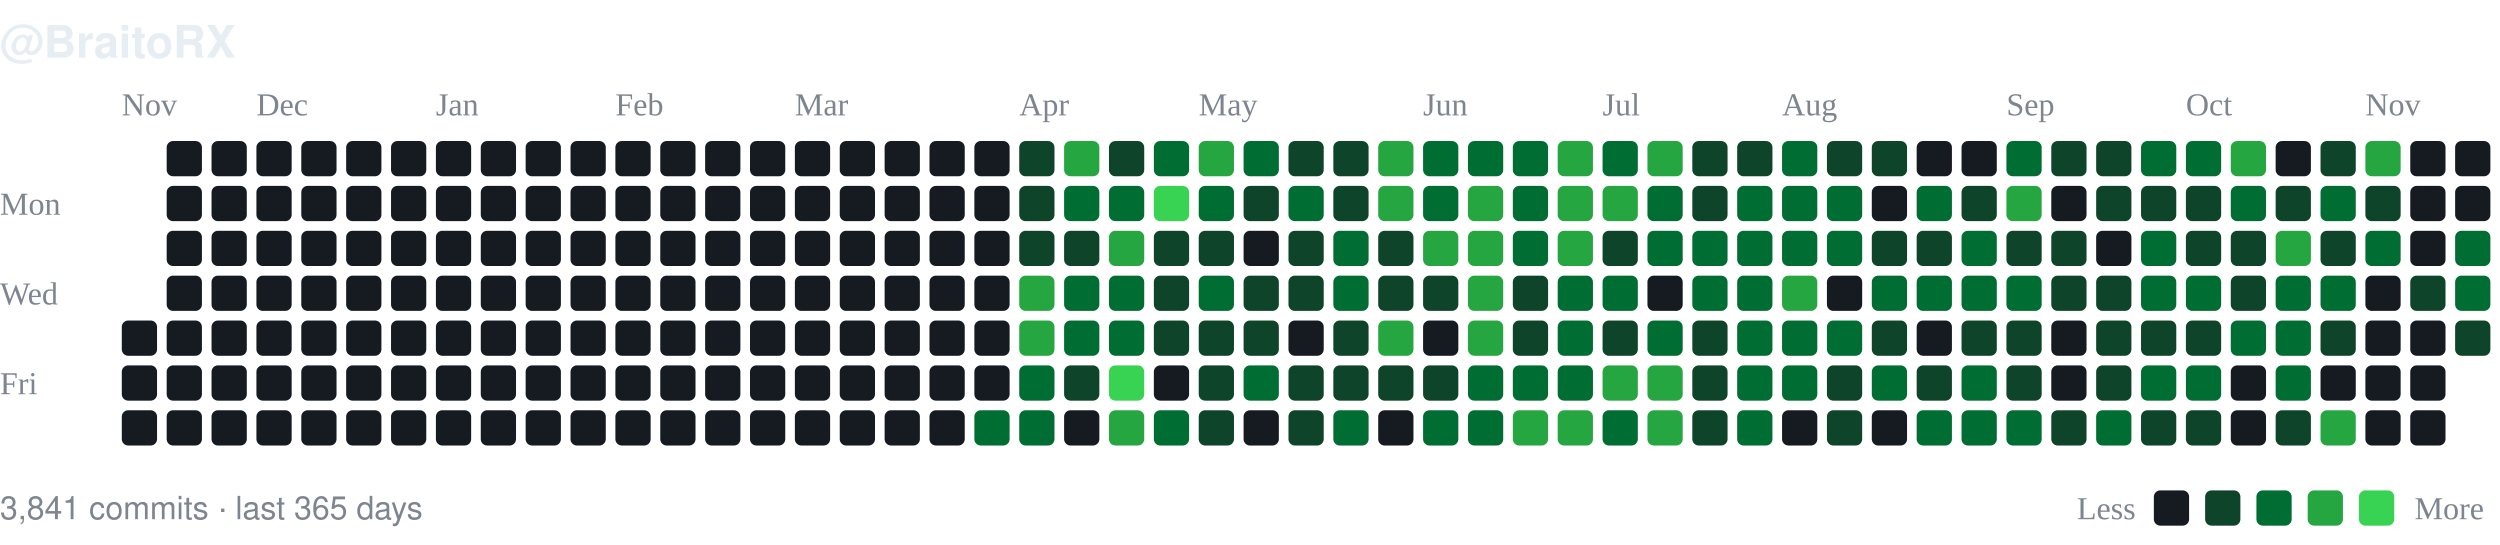
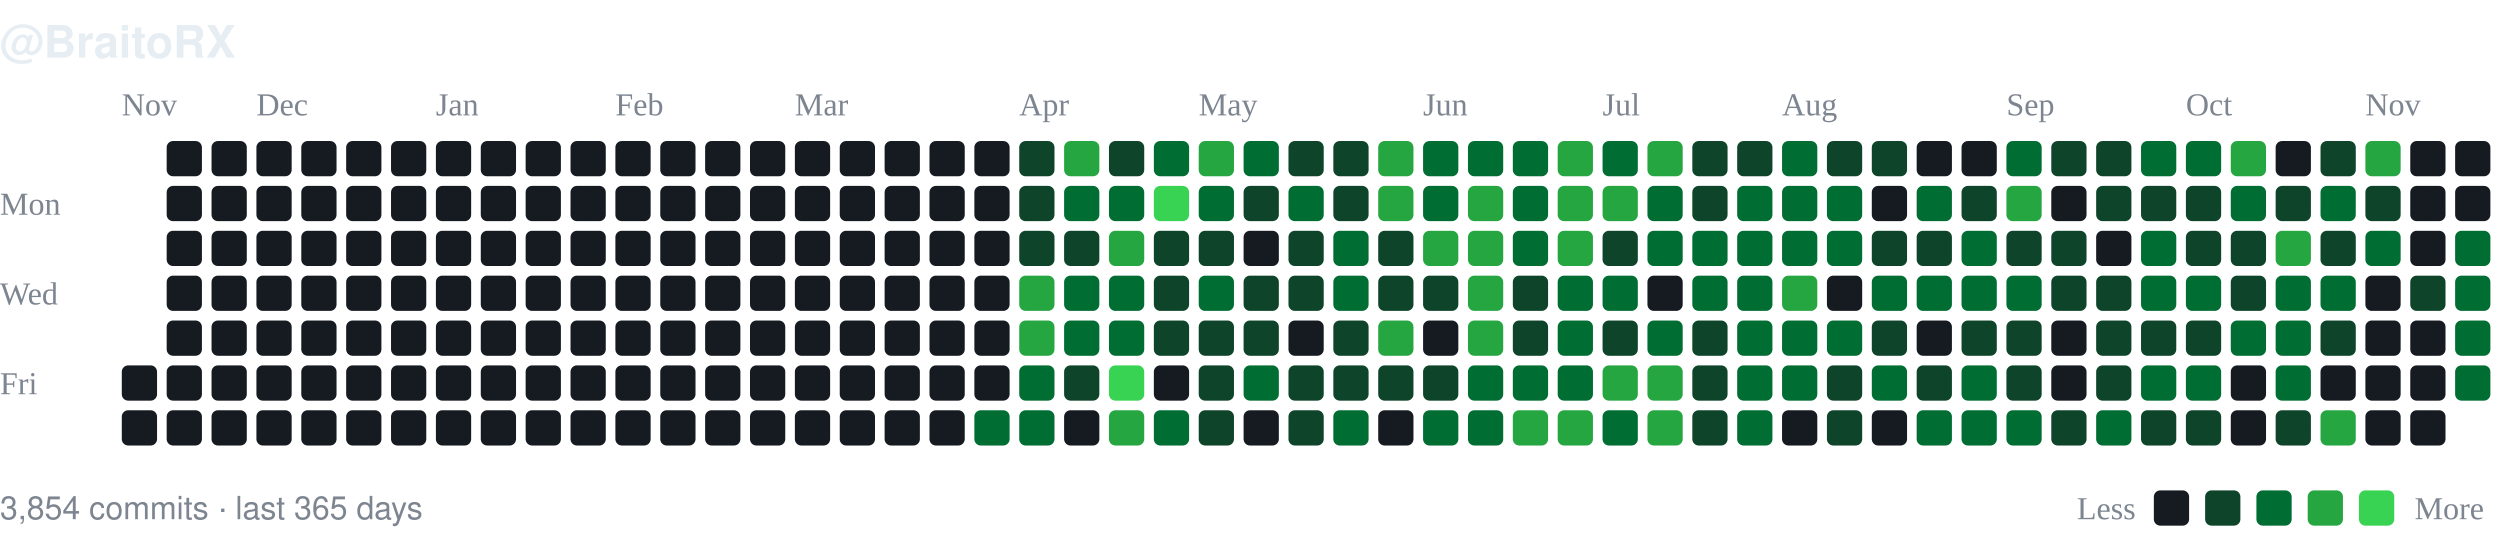
<svg xmlns="http://www.w3.org/2000/svg" width="780" height="170" viewBox="0 0 780 170" role="img">
  <text x="0" y="18" font-size="14" font-weight="600" fill="#e6edf3" font-family="ui-sans-serif,-apple-system,Segoe UI,Helvetica,Arial,sans-serif">@BraitoRX</text>
  <text x="0" y="67" font-size="10" fill="#7d8590">Mon</text>
  <text x="0" y="95" font-size="10" fill="#7d8590">Wed</text>
  <text x="0" y="123" font-size="10" fill="#7d8590">Fri</text>
  <text x="38" y="36" font-size="10" fill="#7d8590">Nov</text>
-   <rect x="38" y="100" width="11" height="11" rx="2" fill="#161b22" />
  <rect x="38" y="114" width="11" height="11" rx="2" fill="#161b22" />
  <rect x="38" y="128" width="11" height="11" rx="2" fill="#161b22" />
  <rect x="52" y="44" width="11" height="11" rx="2" fill="#161b22" />
  <rect x="52" y="58" width="11" height="11" rx="2" fill="#161b22" />
  <rect x="52" y="72" width="11" height="11" rx="2" fill="#161b22" />
  <rect x="52" y="86" width="11" height="11" rx="2" fill="#161b22" />
  <rect x="52" y="100" width="11" height="11" rx="2" fill="#161b22" />
  <rect x="52" y="114" width="11" height="11" rx="2" fill="#161b22" />
  <rect x="52" y="128" width="11" height="11" rx="2" fill="#161b22" />
  <rect x="66" y="44" width="11" height="11" rx="2" fill="#161b22" />
  <rect x="66" y="58" width="11" height="11" rx="2" fill="#161b22" />
  <rect x="66" y="72" width="11" height="11" rx="2" fill="#161b22" />
  <rect x="66" y="86" width="11" height="11" rx="2" fill="#161b22" />
  <rect x="66" y="100" width="11" height="11" rx="2" fill="#161b22" />
  <rect x="66" y="114" width="11" height="11" rx="2" fill="#161b22" />
  <rect x="66" y="128" width="11" height="11" rx="2" fill="#161b22" />
  <text x="80" y="36" font-size="10" fill="#7d8590">Dec</text>
  <rect x="80" y="44" width="11" height="11" rx="2" fill="#161b22" />
  <rect x="80" y="58" width="11" height="11" rx="2" fill="#161b22" />
  <rect x="80" y="72" width="11" height="11" rx="2" fill="#161b22" />
  <rect x="80" y="86" width="11" height="11" rx="2" fill="#161b22" />
  <rect x="80" y="100" width="11" height="11" rx="2" fill="#161b22" />
  <rect x="80" y="114" width="11" height="11" rx="2" fill="#161b22" />
  <rect x="80" y="128" width="11" height="11" rx="2" fill="#161b22" />
  <rect x="94" y="44" width="11" height="11" rx="2" fill="#161b22" />
  <rect x="94" y="58" width="11" height="11" rx="2" fill="#161b22" />
  <rect x="94" y="72" width="11" height="11" rx="2" fill="#161b22" />
  <rect x="94" y="86" width="11" height="11" rx="2" fill="#161b22" />
  <rect x="94" y="100" width="11" height="11" rx="2" fill="#161b22" />
  <rect x="94" y="114" width="11" height="11" rx="2" fill="#161b22" />
  <rect x="94" y="128" width="11" height="11" rx="2" fill="#161b22" />
  <rect x="108" y="44" width="11" height="11" rx="2" fill="#161b22" />
  <rect x="108" y="58" width="11" height="11" rx="2" fill="#161b22" />
  <rect x="108" y="72" width="11" height="11" rx="2" fill="#161b22" />
  <rect x="108" y="86" width="11" height="11" rx="2" fill="#161b22" />
  <rect x="108" y="100" width="11" height="11" rx="2" fill="#161b22" />
  <rect x="108" y="114" width="11" height="11" rx="2" fill="#161b22" />
  <rect x="108" y="128" width="11" height="11" rx="2" fill="#161b22" />
  <rect x="122" y="44" width="11" height="11" rx="2" fill="#161b22" />
  <rect x="122" y="58" width="11" height="11" rx="2" fill="#161b22" />
  <rect x="122" y="72" width="11" height="11" rx="2" fill="#161b22" />
  <rect x="122" y="86" width="11" height="11" rx="2" fill="#161b22" />
  <rect x="122" y="100" width="11" height="11" rx="2" fill="#161b22" />
  <rect x="122" y="114" width="11" height="11" rx="2" fill="#161b22" />
  <rect x="122" y="128" width="11" height="11" rx="2" fill="#161b22" />
  <text x="136" y="36" font-size="10" fill="#7d8590">Jan</text>
  <rect x="136" y="44" width="11" height="11" rx="2" fill="#161b22" />
  <rect x="136" y="58" width="11" height="11" rx="2" fill="#161b22" />
  <rect x="136" y="72" width="11" height="11" rx="2" fill="#161b22" />
  <rect x="136" y="86" width="11" height="11" rx="2" fill="#161b22" />
  <rect x="136" y="100" width="11" height="11" rx="2" fill="#161b22" />
  <rect x="136" y="114" width="11" height="11" rx="2" fill="#161b22" />
  <rect x="136" y="128" width="11" height="11" rx="2" fill="#161b22" />
  <rect x="150" y="44" width="11" height="11" rx="2" fill="#161b22" />
  <rect x="150" y="58" width="11" height="11" rx="2" fill="#161b22" />
  <rect x="150" y="72" width="11" height="11" rx="2" fill="#161b22" />
  <rect x="150" y="86" width="11" height="11" rx="2" fill="#161b22" />
  <rect x="150" y="100" width="11" height="11" rx="2" fill="#161b22" />
  <rect x="150" y="114" width="11" height="11" rx="2" fill="#161b22" />
  <rect x="150" y="128" width="11" height="11" rx="2" fill="#161b22" />
  <rect x="164" y="44" width="11" height="11" rx="2" fill="#161b22" />
  <rect x="164" y="58" width="11" height="11" rx="2" fill="#161b22" />
  <rect x="164" y="72" width="11" height="11" rx="2" fill="#161b22" />
  <rect x="164" y="86" width="11" height="11" rx="2" fill="#161b22" />
  <rect x="164" y="100" width="11" height="11" rx="2" fill="#161b22" />
  <rect x="164" y="114" width="11" height="11" rx="2" fill="#161b22" />
  <rect x="164" y="128" width="11" height="11" rx="2" fill="#161b22" />
  <rect x="178" y="44" width="11" height="11" rx="2" fill="#161b22" />
  <rect x="178" y="58" width="11" height="11" rx="2" fill="#161b22" />
  <rect x="178" y="72" width="11" height="11" rx="2" fill="#161b22" />
  <rect x="178" y="86" width="11" height="11" rx="2" fill="#161b22" />
  <rect x="178" y="100" width="11" height="11" rx="2" fill="#161b22" />
  <rect x="178" y="114" width="11" height="11" rx="2" fill="#161b22" />
  <rect x="178" y="128" width="11" height="11" rx="2" fill="#161b22" />
  <text x="192" y="36" font-size="10" fill="#7d8590">Feb</text>
  <rect x="192" y="44" width="11" height="11" rx="2" fill="#161b22" />
  <rect x="192" y="58" width="11" height="11" rx="2" fill="#161b22" />
  <rect x="192" y="72" width="11" height="11" rx="2" fill="#161b22" />
  <rect x="192" y="86" width="11" height="11" rx="2" fill="#161b22" />
  <rect x="192" y="100" width="11" height="11" rx="2" fill="#161b22" />
  <rect x="192" y="114" width="11" height="11" rx="2" fill="#161b22" />
  <rect x="192" y="128" width="11" height="11" rx="2" fill="#161b22" />
  <rect x="206" y="44" width="11" height="11" rx="2" fill="#161b22" />
  <rect x="206" y="58" width="11" height="11" rx="2" fill="#161b22" />
  <rect x="206" y="72" width="11" height="11" rx="2" fill="#161b22" />
  <rect x="206" y="86" width="11" height="11" rx="2" fill="#161b22" />
  <rect x="206" y="100" width="11" height="11" rx="2" fill="#161b22" />
  <rect x="206" y="114" width="11" height="11" rx="2" fill="#161b22" />
  <rect x="206" y="128" width="11" height="11" rx="2" fill="#161b22" />
  <rect x="220" y="44" width="11" height="11" rx="2" fill="#161b22" />
  <rect x="220" y="58" width="11" height="11" rx="2" fill="#161b22" />
  <rect x="220" y="72" width="11" height="11" rx="2" fill="#161b22" />
  <rect x="220" y="86" width="11" height="11" rx="2" fill="#161b22" />
  <rect x="220" y="100" width="11" height="11" rx="2" fill="#161b22" />
  <rect x="220" y="114" width="11" height="11" rx="2" fill="#161b22" />
  <rect x="220" y="128" width="11" height="11" rx="2" fill="#161b22" />
  <rect x="234" y="44" width="11" height="11" rx="2" fill="#161b22" />
  <rect x="234" y="58" width="11" height="11" rx="2" fill="#161b22" />
  <rect x="234" y="72" width="11" height="11" rx="2" fill="#161b22" />
  <rect x="234" y="86" width="11" height="11" rx="2" fill="#161b22" />
  <rect x="234" y="100" width="11" height="11" rx="2" fill="#161b22" />
  <rect x="234" y="114" width="11" height="11" rx="2" fill="#161b22" />
  <rect x="234" y="128" width="11" height="11" rx="2" fill="#161b22" />
  <text x="248" y="36" font-size="10" fill="#7d8590">Mar</text>
  <rect x="248" y="44" width="11" height="11" rx="2" fill="#161b22" />
  <rect x="248" y="58" width="11" height="11" rx="2" fill="#161b22" />
  <rect x="248" y="72" width="11" height="11" rx="2" fill="#161b22" />
  <rect x="248" y="86" width="11" height="11" rx="2" fill="#161b22" />
  <rect x="248" y="100" width="11" height="11" rx="2" fill="#161b22" />
  <rect x="248" y="114" width="11" height="11" rx="2" fill="#161b22" />
  <rect x="248" y="128" width="11" height="11" rx="2" fill="#161b22" />
  <rect x="262" y="44" width="11" height="11" rx="2" fill="#161b22" />
  <rect x="262" y="58" width="11" height="11" rx="2" fill="#161b22" />
  <rect x="262" y="72" width="11" height="11" rx="2" fill="#161b22" />
  <rect x="262" y="86" width="11" height="11" rx="2" fill="#161b22" />
  <rect x="262" y="100" width="11" height="11" rx="2" fill="#161b22" />
  <rect x="262" y="114" width="11" height="11" rx="2" fill="#161b22" />
  <rect x="262" y="128" width="11" height="11" rx="2" fill="#161b22" />
  <rect x="276" y="44" width="11" height="11" rx="2" fill="#161b22" />
  <rect x="276" y="58" width="11" height="11" rx="2" fill="#161b22" />
  <rect x="276" y="72" width="11" height="11" rx="2" fill="#161b22" />
  <rect x="276" y="86" width="11" height="11" rx="2" fill="#161b22" />
  <rect x="276" y="100" width="11" height="11" rx="2" fill="#161b22" />
  <rect x="276" y="114" width="11" height="11" rx="2" fill="#161b22" />
  <rect x="276" y="128" width="11" height="11" rx="2" fill="#161b22" />
  <rect x="290" y="44" width="11" height="11" rx="2" fill="#161b22" />
  <rect x="290" y="58" width="11" height="11" rx="2" fill="#161b22" />
  <rect x="290" y="72" width="11" height="11" rx="2" fill="#161b22" />
  <rect x="290" y="86" width="11" height="11" rx="2" fill="#161b22" />
  <rect x="290" y="100" width="11" height="11" rx="2" fill="#161b22" />
  <rect x="290" y="114" width="11" height="11" rx="2" fill="#161b22" />
  <rect x="290" y="128" width="11" height="11" rx="2" fill="#161b22" />
  <rect x="304" y="44" width="11" height="11" rx="2" fill="#161b22" />
  <rect x="304" y="58" width="11" height="11" rx="2" fill="#161b22" />
  <rect x="304" y="72" width="11" height="11" rx="2" fill="#161b22" />
  <rect x="304" y="86" width="11" height="11" rx="2" fill="#161b22" />
  <rect x="304" y="100" width="11" height="11" rx="2" fill="#161b22" />
  <rect x="304" y="114" width="11" height="11" rx="2" fill="#161b22" />
  <rect x="304" y="128" width="11" height="11" rx="2" fill="#006d32" />
  <text x="318" y="36" font-size="10" fill="#7d8590">Apr</text>
  <rect x="318" y="44" width="11" height="11" rx="2" fill="#0e4429" />
  <rect x="318" y="58" width="11" height="11" rx="2" fill="#0e4429" />
  <rect x="318" y="72" width="11" height="11" rx="2" fill="#0e4429" />
  <rect x="318" y="86" width="11" height="11" rx="2" fill="#26a641" />
  <rect x="318" y="100" width="11" height="11" rx="2" fill="#26a641" />
  <rect x="318" y="114" width="11" height="11" rx="2" fill="#006d32" />
  <rect x="318" y="128" width="11" height="11" rx="2" fill="#006d32" />
  <rect x="332" y="44" width="11" height="11" rx="2" fill="#26a641" />
  <rect x="332" y="58" width="11" height="11" rx="2" fill="#006d32" />
  <rect x="332" y="72" width="11" height="11" rx="2" fill="#0e4429" />
  <rect x="332" y="86" width="11" height="11" rx="2" fill="#006d32" />
  <rect x="332" y="100" width="11" height="11" rx="2" fill="#006d32" />
  <rect x="332" y="114" width="11" height="11" rx="2" fill="#0e4429" />
  <rect x="332" y="128" width="11" height="11" rx="2" fill="#161b22" />
  <rect x="346" y="44" width="11" height="11" rx="2" fill="#0e4429" />
  <rect x="346" y="58" width="11" height="11" rx="2" fill="#006d32" />
  <rect x="346" y="72" width="11" height="11" rx="2" fill="#26a641" />
  <rect x="346" y="86" width="11" height="11" rx="2" fill="#006d32" />
  <rect x="346" y="100" width="11" height="11" rx="2" fill="#006d32" />
  <rect x="346" y="114" width="11" height="11" rx="2" fill="#39d353" />
  <rect x="346" y="128" width="11" height="11" rx="2" fill="#26a641" />
  <rect x="360" y="44" width="11" height="11" rx="2" fill="#006d32" />
  <rect x="360" y="58" width="11" height="11" rx="2" fill="#39d353" />
  <rect x="360" y="72" width="11" height="11" rx="2" fill="#0e4429" />
  <rect x="360" y="86" width="11" height="11" rx="2" fill="#0e4429" />
  <rect x="360" y="100" width="11" height="11" rx="2" fill="#0e4429" />
  <rect x="360" y="114" width="11" height="11" rx="2" fill="#161b22" />
  <rect x="360" y="128" width="11" height="11" rx="2" fill="#006d32" />
  <text x="374" y="36" font-size="10" fill="#7d8590">May</text>
  <rect x="374" y="44" width="11" height="11" rx="2" fill="#26a641" />
  <rect x="374" y="58" width="11" height="11" rx="2" fill="#006d32" />
  <rect x="374" y="72" width="11" height="11" rx="2" fill="#0e4429" />
  <rect x="374" y="86" width="11" height="11" rx="2" fill="#006d32" />
  <rect x="374" y="100" width="11" height="11" rx="2" fill="#0e4429" />
  <rect x="374" y="114" width="11" height="11" rx="2" fill="#0e4429" />
  <rect x="374" y="128" width="11" height="11" rx="2" fill="#0e4429" />
  <rect x="388" y="44" width="11" height="11" rx="2" fill="#006d32" />
  <rect x="388" y="58" width="11" height="11" rx="2" fill="#0e4429" />
  <rect x="388" y="72" width="11" height="11" rx="2" fill="#161b22" />
  <rect x="388" y="86" width="11" height="11" rx="2" fill="#0e4429" />
  <rect x="388" y="100" width="11" height="11" rx="2" fill="#0e4429" />
  <rect x="388" y="114" width="11" height="11" rx="2" fill="#006d32" />
  <rect x="388" y="128" width="11" height="11" rx="2" fill="#161b22" />
  <rect x="402" y="44" width="11" height="11" rx="2" fill="#0e4429" />
  <rect x="402" y="58" width="11" height="11" rx="2" fill="#006d32" />
  <rect x="402" y="72" width="11" height="11" rx="2" fill="#0e4429" />
  <rect x="402" y="86" width="11" height="11" rx="2" fill="#0e4429" />
  <rect x="402" y="100" width="11" height="11" rx="2" fill="#161b22" />
  <rect x="402" y="114" width="11" height="11" rx="2" fill="#0e4429" />
  <rect x="402" y="128" width="11" height="11" rx="2" fill="#0e4429" />
  <rect x="416" y="44" width="11" height="11" rx="2" fill="#0e4429" />
  <rect x="416" y="58" width="11" height="11" rx="2" fill="#0e4429" />
  <rect x="416" y="72" width="11" height="11" rx="2" fill="#006d32" />
  <rect x="416" y="86" width="11" height="11" rx="2" fill="#006d32" />
  <rect x="416" y="100" width="11" height="11" rx="2" fill="#0e4429" />
  <rect x="416" y="114" width="11" height="11" rx="2" fill="#0e4429" />
  <rect x="416" y="128" width="11" height="11" rx="2" fill="#006d32" />
  <rect x="430" y="44" width="11" height="11" rx="2" fill="#26a641" />
  <rect x="430" y="58" width="11" height="11" rx="2" fill="#26a641" />
  <rect x="430" y="72" width="11" height="11" rx="2" fill="#0e4429" />
  <rect x="430" y="86" width="11" height="11" rx="2" fill="#0e4429" />
  <rect x="430" y="100" width="11" height="11" rx="2" fill="#26a641" />
  <rect x="430" y="114" width="11" height="11" rx="2" fill="#0e4429" />
  <rect x="430" y="128" width="11" height="11" rx="2" fill="#161b22" />
  <text x="444" y="36" font-size="10" fill="#7d8590">Jun</text>
  <rect x="444" y="44" width="11" height="11" rx="2" fill="#006d32" />
  <rect x="444" y="58" width="11" height="11" rx="2" fill="#006d32" />
  <rect x="444" y="72" width="11" height="11" rx="2" fill="#26a641" />
  <rect x="444" y="86" width="11" height="11" rx="2" fill="#0e4429" />
  <rect x="444" y="100" width="11" height="11" rx="2" fill="#161b22" />
  <rect x="444" y="114" width="11" height="11" rx="2" fill="#0e4429" />
  <rect x="444" y="128" width="11" height="11" rx="2" fill="#006d32" />
  <rect x="458" y="44" width="11" height="11" rx="2" fill="#006d32" />
  <rect x="458" y="58" width="11" height="11" rx="2" fill="#26a641" />
  <rect x="458" y="72" width="11" height="11" rx="2" fill="#26a641" />
  <rect x="458" y="86" width="11" height="11" rx="2" fill="#26a641" />
  <rect x="458" y="100" width="11" height="11" rx="2" fill="#26a641" />
  <rect x="458" y="114" width="11" height="11" rx="2" fill="#006d32" />
  <rect x="458" y="128" width="11" height="11" rx="2" fill="#006d32" />
  <rect x="472" y="44" width="11" height="11" rx="2" fill="#006d32" />
  <rect x="472" y="58" width="11" height="11" rx="2" fill="#006d32" />
  <rect x="472" y="72" width="11" height="11" rx="2" fill="#006d32" />
  <rect x="472" y="86" width="11" height="11" rx="2" fill="#0e4429" />
  <rect x="472" y="100" width="11" height="11" rx="2" fill="#0e4429" />
  <rect x="472" y="114" width="11" height="11" rx="2" fill="#006d32" />
  <rect x="472" y="128" width="11" height="11" rx="2" fill="#26a641" />
  <rect x="486" y="44" width="11" height="11" rx="2" fill="#26a641" />
  <rect x="486" y="58" width="11" height="11" rx="2" fill="#26a641" />
  <rect x="486" y="72" width="11" height="11" rx="2" fill="#26a641" />
  <rect x="486" y="86" width="11" height="11" rx="2" fill="#006d32" />
  <rect x="486" y="100" width="11" height="11" rx="2" fill="#006d32" />
  <rect x="486" y="114" width="11" height="11" rx="2" fill="#006d32" />
  <rect x="486" y="128" width="11" height="11" rx="2" fill="#26a641" />
  <text x="500" y="36" font-size="10" fill="#7d8590">Jul</text>
  <rect x="500" y="44" width="11" height="11" rx="2" fill="#006d32" />
  <rect x="500" y="58" width="11" height="11" rx="2" fill="#26a641" />
  <rect x="500" y="72" width="11" height="11" rx="2" fill="#0e4429" />
  <rect x="500" y="86" width="11" height="11" rx="2" fill="#006d32" />
  <rect x="500" y="100" width="11" height="11" rx="2" fill="#0e4429" />
  <rect x="500" y="114" width="11" height="11" rx="2" fill="#26a641" />
  <rect x="500" y="128" width="11" height="11" rx="2" fill="#006d32" />
  <rect x="514" y="44" width="11" height="11" rx="2" fill="#26a641" />
  <rect x="514" y="58" width="11" height="11" rx="2" fill="#006d32" />
  <rect x="514" y="72" width="11" height="11" rx="2" fill="#006d32" />
  <rect x="514" y="86" width="11" height="11" rx="2" fill="#161b22" />
  <rect x="514" y="100" width="11" height="11" rx="2" fill="#006d32" />
  <rect x="514" y="114" width="11" height="11" rx="2" fill="#26a641" />
  <rect x="514" y="128" width="11" height="11" rx="2" fill="#26a641" />
  <rect x="528" y="44" width="11" height="11" rx="2" fill="#0e4429" />
  <rect x="528" y="58" width="11" height="11" rx="2" fill="#0e4429" />
  <rect x="528" y="72" width="11" height="11" rx="2" fill="#006d32" />
  <rect x="528" y="86" width="11" height="11" rx="2" fill="#006d32" />
  <rect x="528" y="100" width="11" height="11" rx="2" fill="#0e4429" />
  <rect x="528" y="114" width="11" height="11" rx="2" fill="#0e4429" />
  <rect x="528" y="128" width="11" height="11" rx="2" fill="#0e4429" />
  <rect x="542" y="44" width="11" height="11" rx="2" fill="#0e4429" />
  <rect x="542" y="58" width="11" height="11" rx="2" fill="#006d32" />
  <rect x="542" y="72" width="11" height="11" rx="2" fill="#006d32" />
  <rect x="542" y="86" width="11" height="11" rx="2" fill="#006d32" />
  <rect x="542" y="100" width="11" height="11" rx="2" fill="#006d32" />
  <rect x="542" y="114" width="11" height="11" rx="2" fill="#006d32" />
  <rect x="542" y="128" width="11" height="11" rx="2" fill="#006d32" />
  <text x="556" y="36" font-size="10" fill="#7d8590">Aug</text>
  <rect x="556" y="44" width="11" height="11" rx="2" fill="#006d32" />
  <rect x="556" y="58" width="11" height="11" rx="2" fill="#006d32" />
  <rect x="556" y="72" width="11" height="11" rx="2" fill="#006d32" />
  <rect x="556" y="86" width="11" height="11" rx="2" fill="#26a641" />
  <rect x="556" y="100" width="11" height="11" rx="2" fill="#006d32" />
  <rect x="556" y="114" width="11" height="11" rx="2" fill="#006d32" />
  <rect x="556" y="128" width="11" height="11" rx="2" fill="#161b22" />
  <rect x="570" y="44" width="11" height="11" rx="2" fill="#0e4429" />
  <rect x="570" y="58" width="11" height="11" rx="2" fill="#006d32" />
  <rect x="570" y="72" width="11" height="11" rx="2" fill="#006d32" />
  <rect x="570" y="86" width="11" height="11" rx="2" fill="#161b22" />
  <rect x="570" y="100" width="11" height="11" rx="2" fill="#006d32" />
  <rect x="570" y="114" width="11" height="11" rx="2" fill="#0e4429" />
  <rect x="570" y="128" width="11" height="11" rx="2" fill="#0e4429" />
  <rect x="584" y="44" width="11" height="11" rx="2" fill="#0e4429" />
  <rect x="584" y="58" width="11" height="11" rx="2" fill="#161b22" />
  <rect x="584" y="72" width="11" height="11" rx="2" fill="#0e4429" />
  <rect x="584" y="86" width="11" height="11" rx="2" fill="#006d32" />
  <rect x="584" y="100" width="11" height="11" rx="2" fill="#0e4429" />
  <rect x="584" y="114" width="11" height="11" rx="2" fill="#006d32" />
  <rect x="584" y="128" width="11" height="11" rx="2" fill="#161b22" />
  <rect x="598" y="44" width="11" height="11" rx="2" fill="#161b22" />
  <rect x="598" y="58" width="11" height="11" rx="2" fill="#006d32" />
  <rect x="598" y="72" width="11" height="11" rx="2" fill="#0e4429" />
  <rect x="598" y="86" width="11" height="11" rx="2" fill="#006d32" />
  <rect x="598" y="100" width="11" height="11" rx="2" fill="#161b22" />
  <rect x="598" y="114" width="11" height="11" rx="2" fill="#0e4429" />
  <rect x="598" y="128" width="11" height="11" rx="2" fill="#006d32" />
  <rect x="612" y="44" width="11" height="11" rx="2" fill="#161b22" />
  <rect x="612" y="58" width="11" height="11" rx="2" fill="#0e4429" />
  <rect x="612" y="72" width="11" height="11" rx="2" fill="#006d32" />
  <rect x="612" y="86" width="11" height="11" rx="2" fill="#006d32" />
  <rect x="612" y="100" width="11" height="11" rx="2" fill="#0e4429" />
  <rect x="612" y="114" width="11" height="11" rx="2" fill="#006d32" />
  <rect x="612" y="128" width="11" height="11" rx="2" fill="#006d32" />
  <text x="626" y="36" font-size="10" fill="#7d8590">Sep</text>
  <rect x="626" y="44" width="11" height="11" rx="2" fill="#006d32" />
  <rect x="626" y="58" width="11" height="11" rx="2" fill="#26a641" />
  <rect x="626" y="72" width="11" height="11" rx="2" fill="#0e4429" />
  <rect x="626" y="86" width="11" height="11" rx="2" fill="#006d32" />
  <rect x="626" y="100" width="11" height="11" rx="2" fill="#0e4429" />
  <rect x="626" y="114" width="11" height="11" rx="2" fill="#0e4429" />
  <rect x="626" y="128" width="11" height="11" rx="2" fill="#006d32" />
  <rect x="640" y="44" width="11" height="11" rx="2" fill="#0e4429" />
  <rect x="640" y="58" width="11" height="11" rx="2" fill="#161b22" />
  <rect x="640" y="72" width="11" height="11" rx="2" fill="#0e4429" />
  <rect x="640" y="86" width="11" height="11" rx="2" fill="#0e4429" />
  <rect x="640" y="100" width="11" height="11" rx="2" fill="#161b22" />
  <rect x="640" y="114" width="11" height="11" rx="2" fill="#161b22" />
  <rect x="640" y="128" width="11" height="11" rx="2" fill="#0e4429" />
  <rect x="654" y="44" width="11" height="11" rx="2" fill="#0e4429" />
  <rect x="654" y="58" width="11" height="11" rx="2" fill="#0e4429" />
  <rect x="654" y="72" width="11" height="11" rx="2" fill="#161b22" />
  <rect x="654" y="86" width="11" height="11" rx="2" fill="#0e4429" />
  <rect x="654" y="100" width="11" height="11" rx="2" fill="#0e4429" />
  <rect x="654" y="114" width="11" height="11" rx="2" fill="#0e4429" />
  <rect x="654" y="128" width="11" height="11" rx="2" fill="#006d32" />
  <rect x="668" y="44" width="11" height="11" rx="2" fill="#006d32" />
  <rect x="668" y="58" width="11" height="11" rx="2" fill="#0e4429" />
  <rect x="668" y="72" width="11" height="11" rx="2" fill="#006d32" />
  <rect x="668" y="86" width="11" height="11" rx="2" fill="#006d32" />
  <rect x="668" y="100" width="11" height="11" rx="2" fill="#0e4429" />
  <rect x="668" y="114" width="11" height="11" rx="2" fill="#006d32" />
  <rect x="668" y="128" width="11" height="11" rx="2" fill="#0e4429" />
  <text x="682" y="36" font-size="10" fill="#7d8590">Oct</text>
  <rect x="682" y="44" width="11" height="11" rx="2" fill="#006d32" />
  <rect x="682" y="58" width="11" height="11" rx="2" fill="#0e4429" />
  <rect x="682" y="72" width="11" height="11" rx="2" fill="#0e4429" />
  <rect x="682" y="86" width="11" height="11" rx="2" fill="#006d32" />
  <rect x="682" y="100" width="11" height="11" rx="2" fill="#0e4429" />
  <rect x="682" y="114" width="11" height="11" rx="2" fill="#006d32" />
  <rect x="682" y="128" width="11" height="11" rx="2" fill="#0e4429" />
  <rect x="696" y="44" width="11" height="11" rx="2" fill="#26a641" />
  <rect x="696" y="58" width="11" height="11" rx="2" fill="#006d32" />
  <rect x="696" y="72" width="11" height="11" rx="2" fill="#0e4429" />
  <rect x="696" y="86" width="11" height="11" rx="2" fill="#0e4429" />
  <rect x="696" y="100" width="11" height="11" rx="2" fill="#006d32" />
  <rect x="696" y="114" width="11" height="11" rx="2" fill="#161b22" />
  <rect x="696" y="128" width="11" height="11" rx="2" fill="#161b22" />
  <rect x="710" y="44" width="11" height="11" rx="2" fill="#161b22" />
  <rect x="710" y="58" width="11" height="11" rx="2" fill="#0e4429" />
  <rect x="710" y="72" width="11" height="11" rx="2" fill="#26a641" />
  <rect x="710" y="86" width="11" height="11" rx="2" fill="#006d32" />
  <rect x="710" y="100" width="11" height="11" rx="2" fill="#006d32" />
  <rect x="710" y="114" width="11" height="11" rx="2" fill="#006d32" />
  <rect x="710" y="128" width="11" height="11" rx="2" fill="#0e4429" />
  <rect x="724" y="44" width="11" height="11" rx="2" fill="#0e4429" />
  <rect x="724" y="58" width="11" height="11" rx="2" fill="#006d32" />
  <rect x="724" y="72" width="11" height="11" rx="2" fill="#0e4429" />
  <rect x="724" y="86" width="11" height="11" rx="2" fill="#006d32" />
  <rect x="724" y="100" width="11" height="11" rx="2" fill="#0e4429" />
  <rect x="724" y="114" width="11" height="11" rx="2" fill="#161b22" />
  <rect x="724" y="128" width="11" height="11" rx="2" fill="#26a641" />
  <text x="738" y="36" font-size="10" fill="#7d8590">Nov</text>
  <rect x="738" y="44" width="11" height="11" rx="2" fill="#26a641" />
  <rect x="738" y="58" width="11" height="11" rx="2" fill="#0e4429" />
  <rect x="738" y="72" width="11" height="11" rx="2" fill="#006d32" />
  <rect x="738" y="86" width="11" height="11" rx="2" fill="#161b22" />
  <rect x="738" y="100" width="11" height="11" rx="2" fill="#161b22" />
  <rect x="738" y="114" width="11" height="11" rx="2" fill="#161b22" />
  <rect x="738" y="128" width="11" height="11" rx="2" fill="#161b22" />
  <rect x="752" y="44" width="11" height="11" rx="2" fill="#161b22" />
  <rect x="752" y="58" width="11" height="11" rx="2" fill="#161b22" />
  <rect x="752" y="72" width="11" height="11" rx="2" fill="#161b22" />
  <rect x="752" y="86" width="11" height="11" rx="2" fill="#0e4429" />
  <rect x="752" y="100" width="11" height="11" rx="2" fill="#161b22" />
  <rect x="752" y="114" width="11" height="11" rx="2" fill="#161b22" />
  <rect x="752" y="128" width="11" height="11" rx="2" fill="#161b22" />
  <rect x="766" y="44" width="11" height="11" rx="2" fill="#161b22" />
  <rect x="766" y="58" width="11" height="11" rx="2" fill="#161b22" />
  <rect x="766" y="72" width="11" height="11" rx="2" fill="#006d32" />
  <rect x="766" y="86" width="11" height="11" rx="2" fill="#006d32" />
-   <rect x="766" y="100" width="11" height="11" rx="2" fill="#0e4429" />
+   <rect x="766" y="100" width="11" height="11" rx="2" fill="#006d32" />
+   <rect x="766" y="114" width="11" height="11" rx="2" fill="#006d32" />
  <text x="648" y="162" font-size="10" fill="#7d8590">Less</text>
  <rect x="672" y="153" width="11" height="11" rx="2" fill="#161b22" />
  <rect x="688" y="153" width="11" height="11" rx="2" fill="#0e4429" />
  <rect x="704" y="153" width="11" height="11" rx="2" fill="#006d32" />
  <rect x="720" y="153" width="11" height="11" rx="2" fill="#26a641" />
  <rect x="736" y="153" width="11" height="11" rx="2" fill="#39d353" />
  <text x="775" y="162" font-size="10" fill="#7d8590" text-anchor="end">More</text>
-   <text x="0" y="162" font-size="10" fill="#7d8590" font-family="ui-sans-serif,-apple-system,Segoe UI,Helvetica,Arial,sans-serif">3,841 commits · last 365 days</text>
+   <text x="0" y="162" font-size="10" fill="#7d8590" font-family="ui-sans-serif,-apple-system,Segoe UI,Helvetica,Arial,sans-serif">3,854 commits · last 365 days</text>
</svg>
